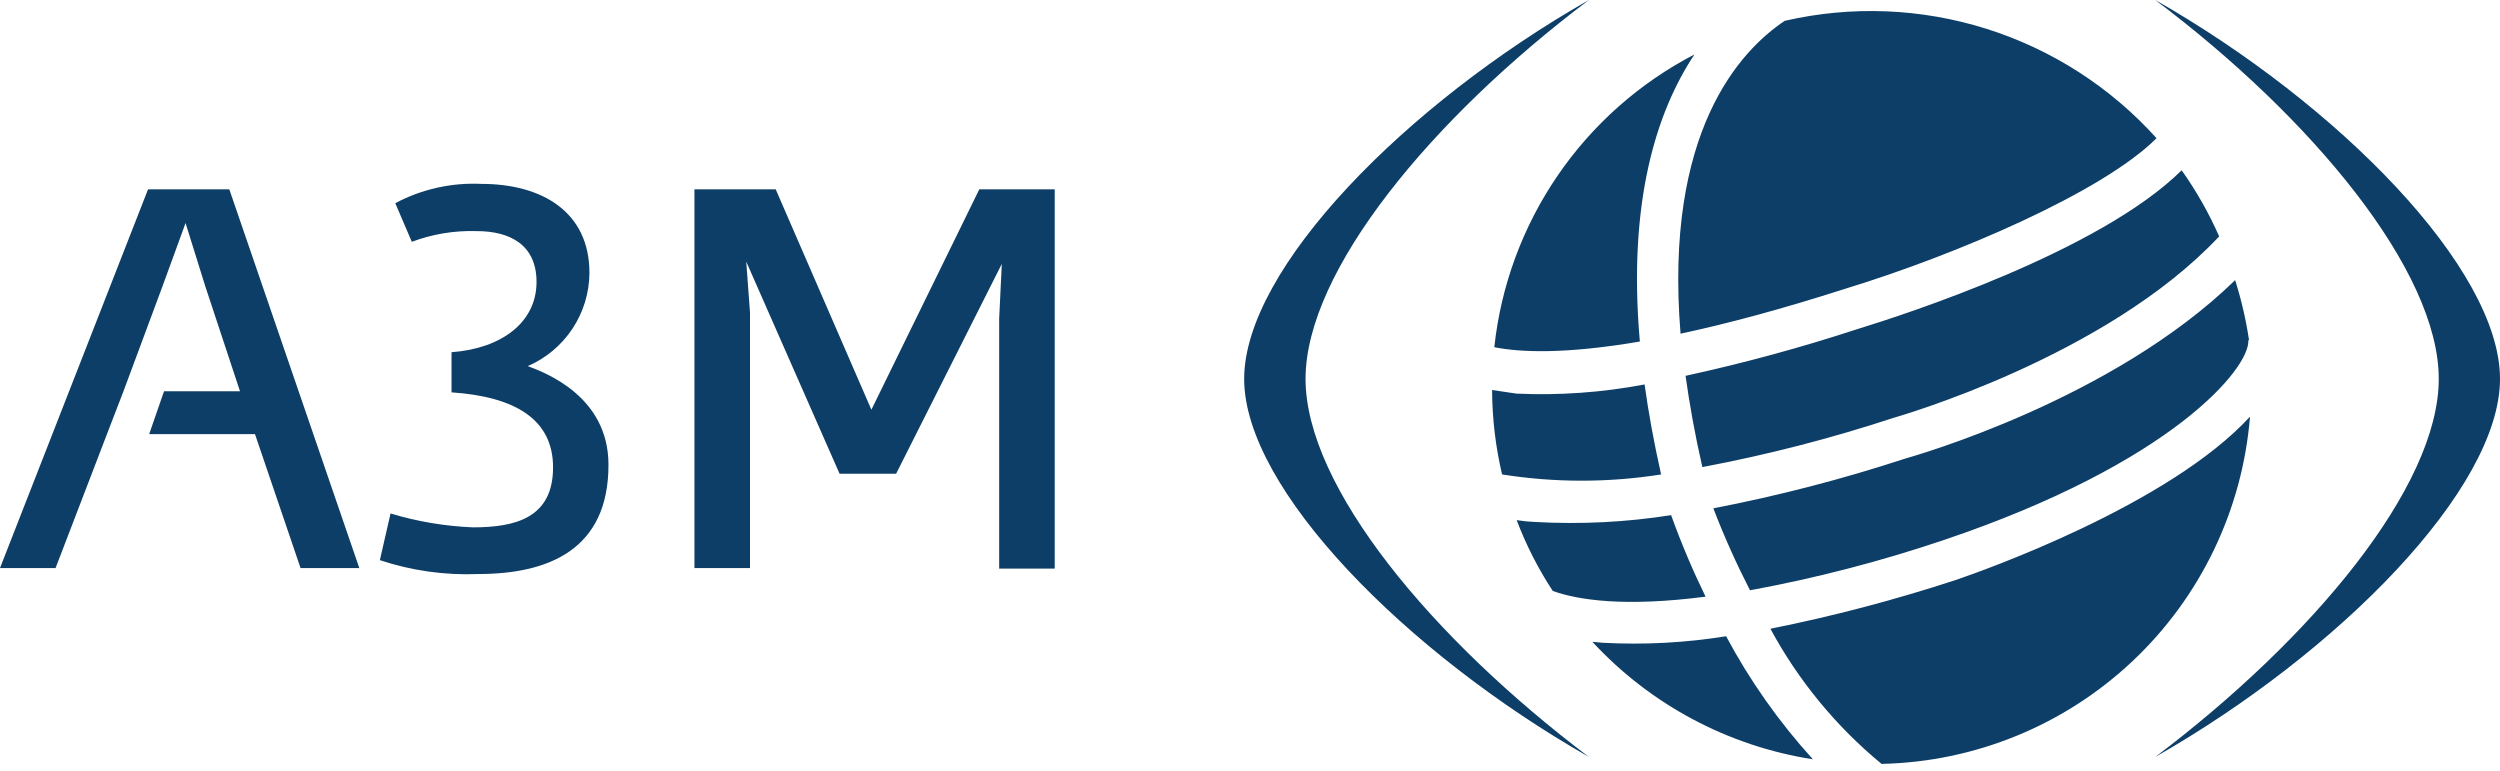
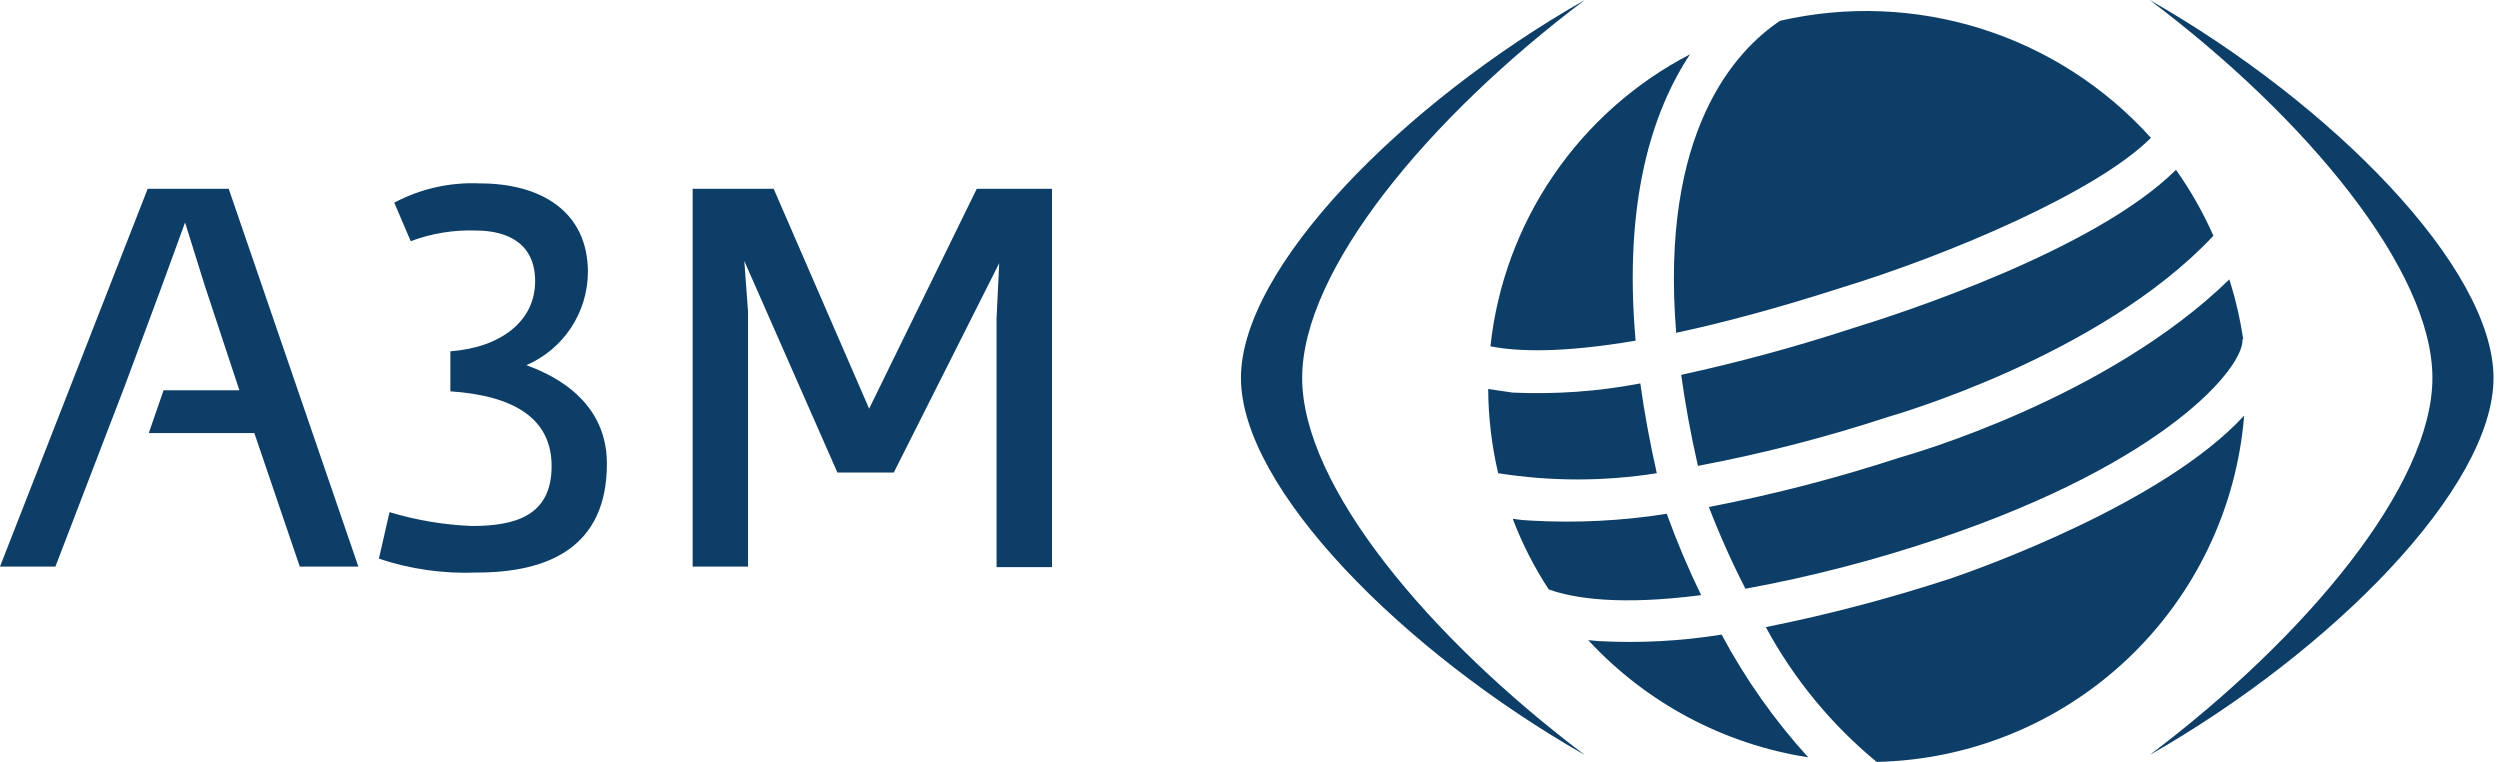
- <svg xmlns="http://www.w3.org/2000/svg" width="266" height="82" viewBox="0 0 266 82" fill="none">
-   <path d="M50.88 61.077C47.331 61.223 43.786 60.723 40.417 59.599L41.555 54.633C44.402 55.493 47.347 55.99 50.318 56.111C54.87 56.111 58.845 55.092 58.845 49.727C58.845 44.658 54.87 42.205 48.043 41.747V37.476C53.392 37.077 57.087 34.284 57.087 29.999C57.087 26.068 54.294 24.59 50.717 24.59C48.365 24.515 46.02 24.902 43.816 25.728L42.058 21.62C44.872 20.124 48.037 19.415 51.22 19.566C57.648 19.566 62.717 22.521 62.717 29.038C62.704 31.15 62.076 33.212 60.911 34.972C59.746 36.733 58.094 38.117 56.156 38.954C57.973 39.634 64.741 42.146 64.741 49.446C64.756 58.505 58.328 61.077 50.88 61.077ZM24.398 20.142H15.753L0 60.441H5.911L11.379 46.195L13.137 41.629L17.29 30.457L19.743 23.733L21.842 30.457L25.536 41.629H17.453L15.871 46.195H27.132L31.979 60.441H38.23L24.398 20.142ZM104.198 20.142L92.716 43.594L82.534 20.142H73.889V60.441H79.8V33.25L79.401 27.841L89.332 50.407H95.346L106.592 28.078L106.311 33.9V60.5H112.222V20.142H104.198ZM169.058 80.539C152.403 67.978 138.911 51.811 138.911 40.314C138.911 28.817 152.374 12.561 169.058 0C149.595 11.083 132.379 28.58 132.379 40.314C132.379 52.047 149.625 69.456 169.058 80.539ZM266 40.314C266 28.58 248.799 11.098 229.322 0C246.02 12.561 259.483 28.817 259.483 40.314C259.483 51.811 245.976 67.978 229.322 80.539C248.769 69.456 266 52.033 266 40.314ZM163.294 55.535C162.651 55.51 162.009 55.446 161.373 55.343C162.376 57.987 163.665 60.514 165.216 62.879C167.905 63.84 172.826 64.608 181.471 63.485C180.095 60.662 178.871 57.766 177.806 54.811C173.009 55.569 168.144 55.811 163.294 55.535ZM179.343 39.989C179.757 42.944 180.333 46.225 181.131 49.698C188.011 48.4 194.799 46.653 201.451 44.466C201.791 44.363 224.031 38.053 236.119 25.152C235.029 22.679 233.692 20.323 232.129 18.118C223.41 26.748 202.751 33.442 197.608 35.023C191.608 36.987 185.512 38.644 179.343 39.989ZM169.427 68.288C175.616 74.982 183.886 79.388 192.894 80.79C189.286 76.824 186.184 72.426 183.658 67.697C179.331 68.393 174.942 68.626 170.565 68.392L169.427 68.288ZM158.758 41.496C158.771 44.522 159.127 47.536 159.822 50.481C165.427 51.368 171.137 51.368 176.742 50.481C175.974 47.067 175.397 43.89 174.984 40.905C170.491 41.761 165.913 42.088 161.344 41.88L158.758 41.496ZM208.086 61.712C201.624 63.831 195.041 65.563 188.372 66.899C191.347 72.41 195.362 77.293 200.195 81.278C210.143 81.065 219.66 77.169 226.902 70.345C234.144 63.52 238.597 54.252 239.4 44.333C230.74 53.762 210.879 60.766 208.086 61.712ZM174.481 36.339C173.166 21.428 176.284 11.822 180.289 5.793C174.445 8.825 169.442 13.257 165.726 18.692C162.011 24.128 159.698 30.398 158.994 36.944C161.846 37.506 166.605 37.683 174.481 36.339ZM178.915 35.481C183.732 34.447 189.481 32.925 196.382 30.708C208.027 27.147 223.706 20.467 229.455 14.704C224.574 9.283 218.332 5.267 211.376 3.071C204.42 0.875 197.003 0.58 189.894 2.217C185.136 5.394 177.053 14.039 178.811 35.511L178.915 35.481ZM239.297 36.191C238.975 34.027 238.481 31.892 237.819 29.807C224.74 42.545 203.83 48.471 202.707 48.796C196.022 50.986 189.206 52.753 182.299 54.087C183.442 57.061 184.744 59.971 186.2 62.806C193.181 61.524 200.061 59.741 206.785 57.471C231.095 49.284 239.4 39.161 239.223 36.206L239.297 36.191Z" fill="#0D3E67" />
+ <svg xmlns="http://www.w3.org/2000/svg" width="210" height="64" viewBox="0 0 210 64" fill="none">
+   <path d="M40.064 48.093C37.27 48.209 34.478 47.814 31.826 46.929L32.721 43.02C34.963 43.697 37.282 44.087 39.622 44.183C43.206 44.183 46.336 43.38 46.336 39.156C46.336 35.165 43.206 33.233 37.83 32.873V29.51C42.042 29.196 44.951 26.996 44.951 23.622C44.951 20.526 42.752 19.363 39.936 19.363C38.084 19.304 36.237 19.608 34.502 20.259L33.117 17.024C35.333 15.846 37.825 15.288 40.332 15.406C45.394 15.406 49.385 17.734 49.385 22.866C49.374 24.528 48.88 26.151 47.963 27.538C47.045 28.924 45.744 30.014 44.218 30.674C45.649 31.209 50.979 33.187 50.979 38.935C50.99 46.068 45.929 48.093 40.064 48.093ZM19.212 15.86H12.404L0 47.593H4.655L8.96 36.375L10.345 32.78L13.614 23.983L15.546 18.688L17.198 23.983L20.108 32.78H13.742L12.498 36.375H21.364L25.181 47.593H30.103L19.212 15.86ZM82.048 15.86L73.007 34.327L64.989 15.86H58.182V47.593H62.836V26.182L62.522 21.923L70.342 39.692H75.078L83.933 22.109L83.712 26.694V47.639H88.367V15.86H82.048ZM133.12 63.418C120.006 53.527 109.382 40.797 109.382 31.744C109.382 22.691 119.983 9.891 133.12 0C117.795 8.727 104.239 22.505 104.239 31.744C104.239 40.983 117.818 54.691 133.12 63.418ZM209.455 31.744C209.455 22.505 195.91 8.739 180.573 0C193.722 9.891 204.323 22.691 204.323 31.744C204.323 40.797 193.687 53.527 180.573 63.418C195.887 54.691 209.455 40.972 209.455 31.744ZM128.582 43.73C128.075 43.71 127.57 43.659 127.069 43.578C127.859 45.66 128.873 47.65 130.095 49.513C132.212 50.269 136.087 50.874 142.895 49.99C141.811 47.766 140.848 45.486 140.009 43.159C136.231 43.756 132.4 43.947 128.582 43.73ZM141.219 31.488C141.545 33.815 141.999 36.398 142.627 39.133C148.045 38.111 153.389 36.735 158.627 35.014C158.895 34.932 176.407 29.964 185.926 19.805C185.067 17.858 184.014 16.002 182.784 14.266C175.919 21.062 159.651 26.333 155.601 27.578C150.877 29.124 146.076 30.429 141.219 31.488ZM133.411 53.772C138.284 59.042 144.796 62.512 151.889 63.616C149.048 60.493 146.606 57.03 144.617 53.306C141.209 53.854 137.753 54.038 134.307 53.853L133.411 53.772ZM125.009 32.675C125.02 35.057 125.301 37.431 125.847 39.75C130.261 40.448 134.757 40.448 139.171 39.75C138.566 37.062 138.112 34.56 137.786 32.209C134.248 32.883 130.644 33.141 127.046 32.977L125.009 32.675ZM163.852 48.593C158.763 50.262 153.58 51.626 148.329 52.678C150.671 57.018 153.833 60.863 157.638 64C165.472 63.833 172.965 60.765 178.668 55.391C184.37 50.017 187.877 42.719 188.509 34.909C181.69 42.333 166.051 47.849 163.852 48.593ZM137.391 28.614C136.355 16.873 138.81 9.309 141.964 4.561C137.362 6.949 133.422 10.439 130.497 14.719C127.571 18.999 125.75 23.936 125.196 29.091C127.441 29.533 131.188 29.673 137.391 28.614ZM140.881 27.939C144.675 27.124 149.201 25.926 154.636 24.18C163.805 21.376 176.151 16.116 180.678 11.578C176.835 7.31 171.919 4.147 166.442 2.418C160.965 0.689 155.125 0.457 149.527 1.745C145.78 4.247 139.415 11.055 140.8 27.962L140.881 27.939ZM188.428 28.497C188.174 26.794 187.785 25.113 187.264 23.471C176.966 33.501 160.5 38.167 159.616 38.423C154.352 40.148 148.985 41.539 143.546 42.589C144.446 44.931 145.472 47.223 146.618 49.455C152.115 48.445 157.532 47.041 162.828 45.254C181.969 38.807 188.509 30.836 188.369 28.509L188.428 28.497Z" fill="#0D3E67" />
</svg>
